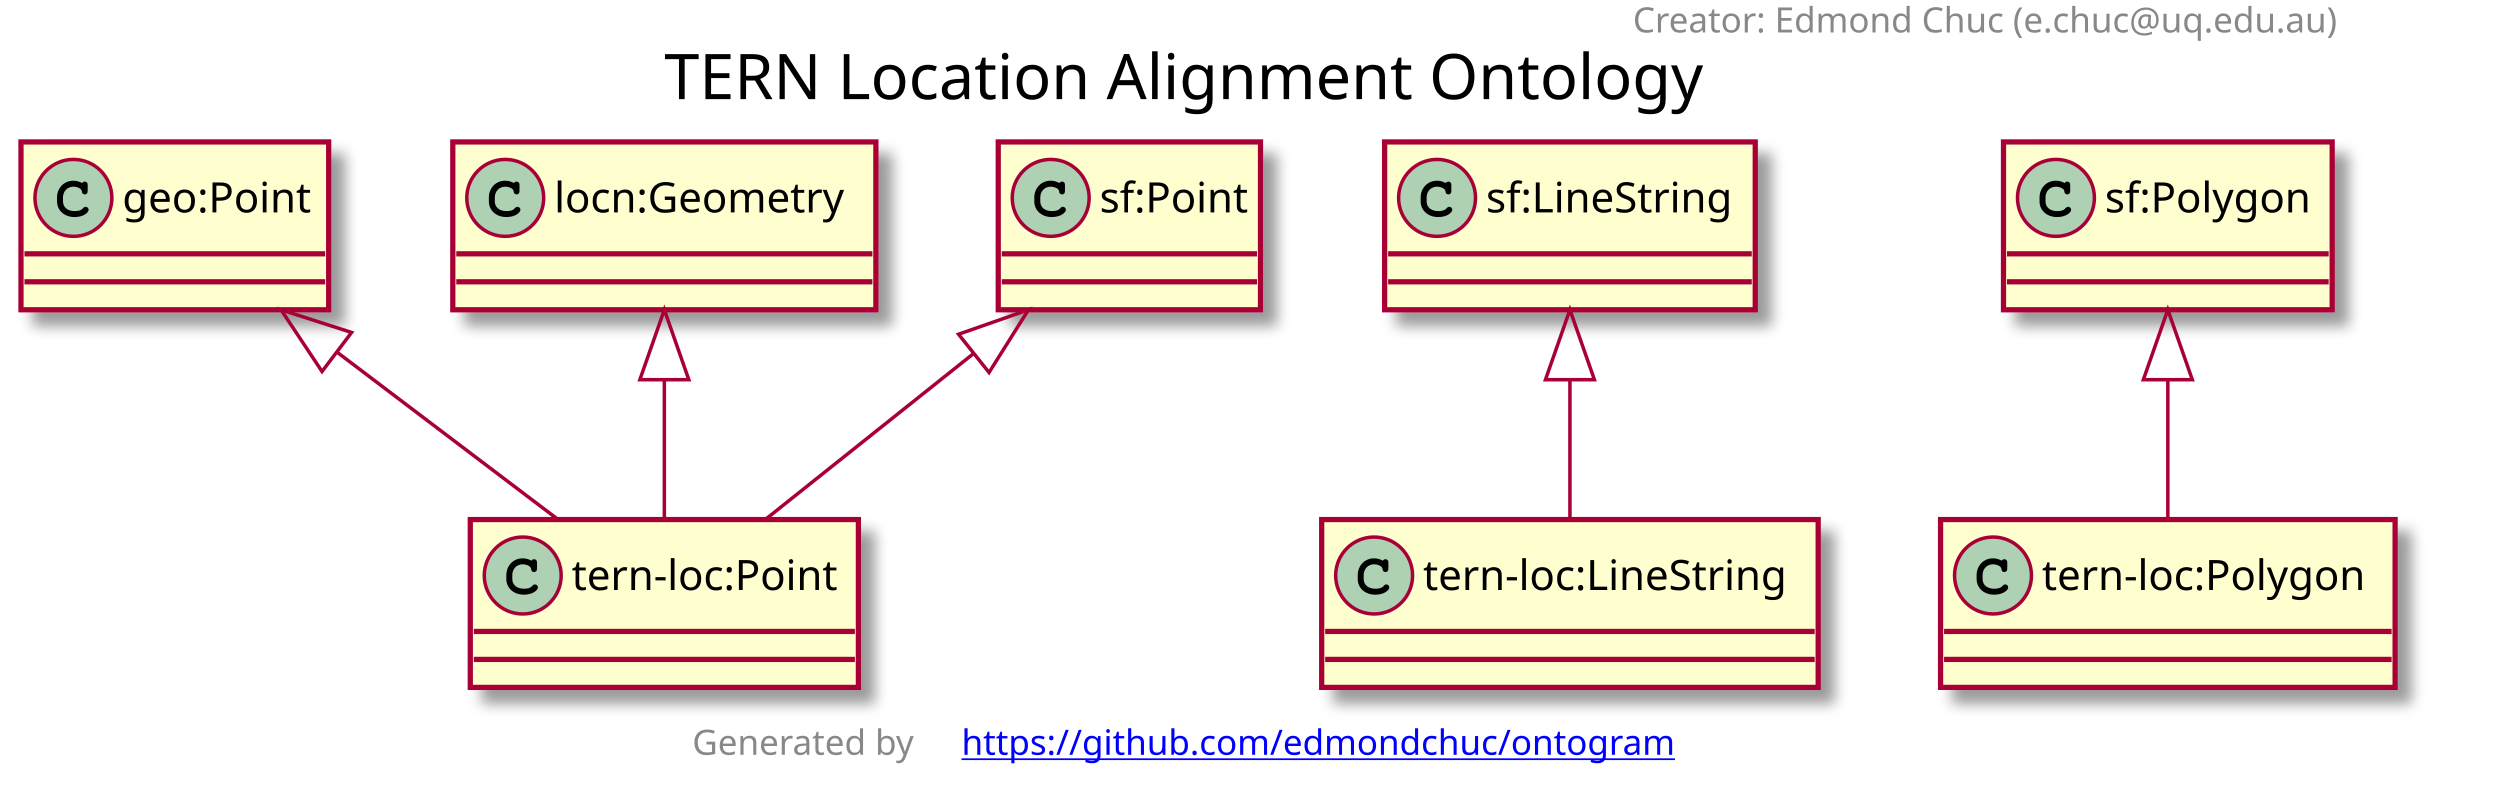
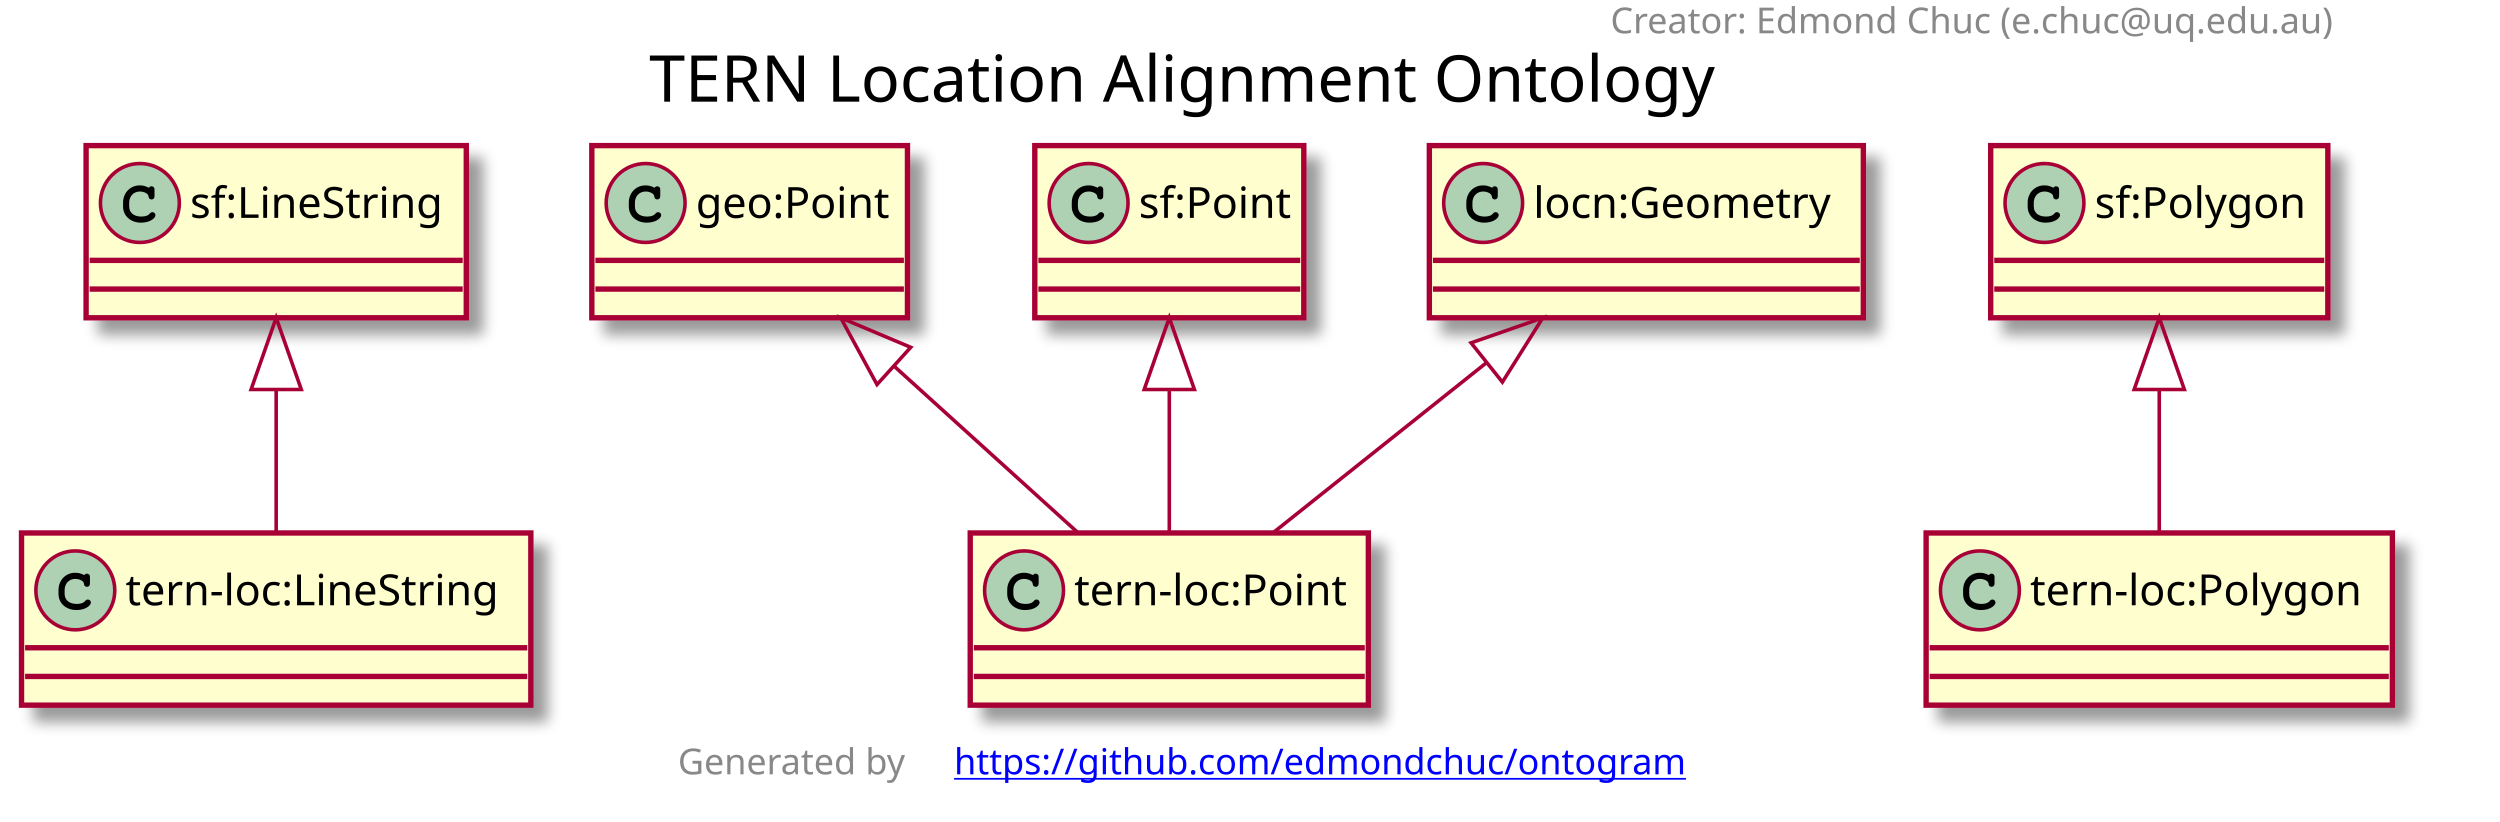
- <svg xmlns="http://www.w3.org/2000/svg" xmlns:xlink="http://www.w3.org/1999/xlink" contentScriptType="application/ecmascript" contentStyleType="text/css" height="229px" preserveAspectRatio="none" style="width:715px;height:229px;" version="1.1" viewBox="0 0 715 229" width="715px" zoomAndPan="magnify">
+ <svg xmlns="http://www.w3.org/2000/svg" xmlns:xlink="http://www.w3.org/1999/xlink" contentScriptType="application/ecmascript" contentStyleType="text/css" height="229px" preserveAspectRatio="none" style="width:697px;height:229px;" version="1.1" viewBox="0 0 697 229" width="697px" zoomAndPan="magnify">
  <defs>
-     <filter height="300%" id="fydtm4ucsc3uo" width="300%" x="-1" y="-1">
+     <filter height="300%" id="f4x6nhbin2gl8" width="300%" x="-1" y="-1">
      <feGaussianBlur result="blurOut" stdDeviation="2.0" />
      <feColorMatrix in="blurOut" result="blurOut2" type="matrix" values="0 0 0 0 0 0 0 0 0 0 0 0 0 0 0 0 0 0 .4 0" />
      <feOffset dx="4.0" dy="4.0" in="blurOut2" result="blurOut3" />
      <feBlend in="SourceGraphic" in2="blurOut3" mode="normal" />
    </filter>
  </defs>
  <g>
-     <text fill="#888888" font-family="sans-serif" font-size="10" lengthAdjust="spacingAndGlyphs" textLength="236" x="467" y="9.282">Creator: Edmond Chuc (e.chuc@uq.edu.au)</text>
-     <text fill="#000000" font-family="sans-serif" font-size="18" lengthAdjust="spacingAndGlyphs" textLength="323" x="190" y="28.349">TERN Location Alignment Ontology</text>
-     <rect fill="#FEFECE" filter="url(#fydtm4ucsc3uo)" height="48" id="geo:Point" style="stroke: #A80036; stroke-width: 1.5;" width="88" x="6" y="40.594" />
-     <ellipse cx="21" cy="56.594" fill="#ADD1B2" rx="11" ry="11" style="stroke: #A80036; stroke-width: 1.0;" />
-     <path d="M23.344,52.266 C22.406,51.828 21.812,51.688 20.938,51.688 C18.312,51.688 16.312,53.766 16.312,56.484 L16.312,57.609 C16.312,60.188 18.422,62.078 21.312,62.078 C22.531,62.078 23.688,61.781 24.438,61.234 C25.016,60.828 25.344,60.375 25.344,59.984 C25.344,59.531 24.953,59.141 24.484,59.141 C24.266,59.141 24.062,59.219 23.875,59.406 C23.422,59.891 23.422,59.891 23.234,59.984 C22.812,60.25 22.125,60.375 21.359,60.375 C19.312,60.375 18.016,59.281 18.016,57.578 L18.016,56.484 C18.016,54.703 19.266,53.391 21,53.391 C21.578,53.391 22.188,53.547 22.656,53.797 C23.141,54.078 23.312,54.297 23.406,54.703 C23.469,55.109 23.5,55.234 23.641,55.359 C23.781,55.5 24.016,55.609 24.234,55.609 C24.5,55.609 24.766,55.469 24.938,55.25 C25.047,55.094 25.078,54.906 25.078,54.484 L25.078,53.062 C25.078,52.625 25.062,52.5 24.969,52.344 C24.812,52.078 24.531,51.938 24.234,51.938 C23.938,51.938 23.734,52.031 23.516,52.344 L23.344,52.266 Z " />
-     <text fill="#000000" font-family="sans-serif" font-size="12" lengthAdjust="spacingAndGlyphs" textLength="56" x="35" y="60.748">geo:Point</text>
-     <line style="stroke: #A80036; stroke-width: 1.5;" x1="7" x2="93" y1="72.594" y2="72.594" />
-     <line style="stroke: #A80036; stroke-width: 1.5;" x1="7" x2="93" y1="80.594" y2="80.594" />
+     <text fill="#888888" font-family="sans-serif" font-size="10" lengthAdjust="spacingAndGlyphs" textLength="236" x="449" y="9.282">Creator: Edmond Chuc (e.chuc@uq.edu.au)</text>
+     <text fill="#000000" font-family="sans-serif" font-size="18" lengthAdjust="spacingAndGlyphs" textLength="323" x="181" y="28.349">TERN Location Alignment Ontology</text>
+     <rect fill="#FEFECE" filter="url(#f4x6nhbin2gl8)" height="48" id="sf:LineString" style="stroke: #A80036; stroke-width: 1.5;" width="106" x="24" y="40.594" />
+     <ellipse cx="39" cy="56.594" fill="#ADD1B2" rx="11" ry="11" style="stroke: #A80036; stroke-width: 1.0;" />
+     <path d="M41.344,52.266 C40.406,51.828 39.812,51.688 38.938,51.688 C36.312,51.688 34.312,53.766 34.312,56.484 L34.312,57.609 C34.312,60.188 36.422,62.078 39.312,62.078 C40.531,62.078 41.688,61.781 42.438,61.234 C43.016,60.828 43.344,60.375 43.344,59.984 C43.344,59.531 42.953,59.141 42.484,59.141 C42.266,59.141 42.062,59.219 41.875,59.406 C41.422,59.891 41.422,59.891 41.234,59.984 C40.812,60.25 40.125,60.375 39.359,60.375 C37.312,60.375 36.016,59.281 36.016,57.578 L36.016,56.484 C36.016,54.703 37.266,53.391 39,53.391 C39.578,53.391 40.188,53.547 40.656,53.797 C41.141,54.078 41.312,54.297 41.406,54.703 C41.469,55.109 41.5,55.234 41.641,55.359 C41.781,55.5 42.016,55.609 42.234,55.609 C42.5,55.609 42.766,55.469 42.938,55.25 C43.047,55.094 43.078,54.906 43.078,54.484 L43.078,53.062 C43.078,52.625 43.062,52.5 42.969,52.344 C42.812,52.078 42.531,51.938 42.234,51.938 C41.938,51.938 41.734,52.031 41.516,52.344 L41.344,52.266 Z " />
+     <text fill="#000000" font-family="sans-serif" font-size="12" lengthAdjust="spacingAndGlyphs" textLength="74" x="53" y="60.748">sf:LineString</text>
+     <line style="stroke: #A80036; stroke-width: 1.5;" x1="25" x2="129" y1="72.594" y2="72.594" />
+     <line style="stroke: #A80036; stroke-width: 1.5;" x1="25" x2="129" y1="80.594" y2="80.594" />
+     <a href="https://w3id.org/tern/ontologies/loc/LineString" target="_top" title="https://w3id.org/tern/ontologies/loc/LineString" xlink:actuate="onRequest" xlink:href="https://w3id.org/tern/ontologies/loc/LineString" xlink:show="new" xlink:title="https://w3id.org/tern/ontologies/loc/LineString" xlink:type="simple">
+       <rect fill="#FEFECE" filter="url(#f4x6nhbin2gl8)" height="48" id="tern-loc:LineString" style="stroke: #A80036; stroke-width: 1.5;" width="142" x="6" y="148.594" />
+       <ellipse cx="21" cy="164.594" fill="#ADD1B2" rx="11" ry="11" style="stroke: #A80036; stroke-width: 1.0;" />
+       <path d="M23.344,160.266 C22.406,159.828 21.812,159.688 20.938,159.688 C18.312,159.688 16.312,161.766 16.312,164.484 L16.312,165.609 C16.312,168.188 18.422,170.078 21.312,170.078 C22.531,170.078 23.688,169.781 24.438,169.234 C25.016,168.828 25.344,168.375 25.344,167.984 C25.344,167.531 24.953,167.141 24.484,167.141 C24.266,167.141 24.062,167.219 23.875,167.406 C23.422,167.891 23.422,167.891 23.234,167.984 C22.812,168.25 22.125,168.375 21.359,168.375 C19.312,168.375 18.016,167.281 18.016,165.578 L18.016,164.484 C18.016,162.703 19.266,161.391 21,161.391 C21.578,161.391 22.188,161.547 22.656,161.797 C23.141,162.078 23.312,162.297 23.406,162.703 C23.469,163.109 23.5,163.234 23.641,163.359 C23.781,163.5 24.016,163.609 24.234,163.609 C24.5,163.609 24.766,163.469 24.938,163.25 C25.047,163.094 25.078,162.906 25.078,162.484 L25.078,161.062 C25.078,160.625 25.062,160.5 24.969,160.344 C24.812,160.078 24.531,159.938 24.234,159.938 C23.938,159.938 23.734,160.031 23.516,160.344 L23.344,160.266 Z " />
+       <text fill="#000000" font-family="sans-serif" font-size="12" lengthAdjust="spacingAndGlyphs" textLength="110" x="35" y="168.748">tern-loc:LineString</text>
+       <line style="stroke: #A80036; stroke-width: 1.5;" x1="7" x2="147" y1="180.594" y2="180.594" />
+       <line style="stroke: #A80036; stroke-width: 1.5;" x1="7" x2="147" y1="188.594" y2="188.594" />
+     </a>
+     <rect fill="#FEFECE" filter="url(#f4x6nhbin2gl8)" height="48" id="geo:Point" style="stroke: #A80036; stroke-width: 1.5;" width="88" x="165" y="40.594" />
+     <ellipse cx="180" cy="56.594" fill="#ADD1B2" rx="11" ry="11" style="stroke: #A80036; stroke-width: 1.0;" />
+     <path d="M182.344,52.266 C181.406,51.828 180.812,51.688 179.938,51.688 C177.312,51.688 175.312,53.766 175.312,56.484 L175.312,57.609 C175.312,60.188 177.422,62.078 180.312,62.078 C181.531,62.078 182.688,61.781 183.438,61.234 C184.016,60.828 184.344,60.375 184.344,59.984 C184.344,59.531 183.953,59.141 183.484,59.141 C183.266,59.141 183.062,59.219 182.875,59.406 C182.422,59.891 182.422,59.891 182.234,59.984 C181.812,60.25 181.125,60.375 180.359,60.375 C178.312,60.375 177.016,59.281 177.016,57.578 L177.016,56.484 C177.016,54.703 178.266,53.391 180,53.391 C180.578,53.391 181.188,53.547 181.656,53.797 C182.141,54.078 182.312,54.297 182.406,54.703 C182.469,55.109 182.5,55.234 182.641,55.359 C182.781,55.5 183.016,55.609 183.234,55.609 C183.5,55.609 183.766,55.469 183.938,55.25 C184.047,55.094 184.078,54.906 184.078,54.484 L184.078,53.062 C184.078,52.625 184.062,52.5 183.969,52.344 C183.812,52.078 183.531,51.938 183.234,51.938 C182.938,51.938 182.734,52.031 182.516,52.344 L182.344,52.266 Z " />
+     <text fill="#000000" font-family="sans-serif" font-size="12" lengthAdjust="spacingAndGlyphs" textLength="56" x="194" y="60.748">geo:Point</text>
+     <line style="stroke: #A80036; stroke-width: 1.5;" x1="166" x2="252" y1="72.594" y2="72.594" />
+     <line style="stroke: #A80036; stroke-width: 1.5;" x1="166" x2="252" y1="80.594" y2="80.594" />
    <a href="https://w3id.org/tern/ontologies/loc/Point" target="_top" title="https://w3id.org/tern/ontologies/loc/Point" xlink:actuate="onRequest" xlink:href="https://w3id.org/tern/ontologies/loc/Point" xlink:show="new" xlink:title="https://w3id.org/tern/ontologies/loc/Point" xlink:type="simple">
-       <rect fill="#FEFECE" filter="url(#fydtm4ucsc3uo)" height="48" id="tern-loc:Point" style="stroke: #A80036; stroke-width: 1.5;" width="111" x="134.5" y="148.594" />
-       <ellipse cx="149.5" cy="164.594" fill="#ADD1B2" rx="11" ry="11" style="stroke: #A80036; stroke-width: 1.0;" />
-       <path d="M151.844,160.266 C150.906,159.828 150.312,159.688 149.438,159.688 C146.812,159.688 144.812,161.766 144.812,164.484 L144.812,165.609 C144.812,168.188 146.922,170.078 149.812,170.078 C151.031,170.078 152.188,169.781 152.938,169.234 C153.516,168.828 153.844,168.375 153.844,167.984 C153.844,167.531 153.453,167.141 152.984,167.141 C152.766,167.141 152.562,167.219 152.375,167.406 C151.922,167.891 151.922,167.891 151.734,167.984 C151.312,168.25 150.625,168.375 149.859,168.375 C147.812,168.375 146.516,167.281 146.516,165.578 L146.516,164.484 C146.516,162.703 147.766,161.391 149.5,161.391 C150.078,161.391 150.688,161.547 151.156,161.797 C151.641,162.078 151.812,162.297 151.906,162.703 C151.969,163.109 152,163.234 152.141,163.359 C152.281,163.5 152.516,163.609 152.734,163.609 C153,163.609 153.266,163.469 153.438,163.25 C153.547,163.094 153.578,162.906 153.578,162.484 L153.578,161.062 C153.578,160.625 153.562,160.5 153.469,160.344 C153.312,160.078 153.031,159.938 152.734,159.938 C152.438,159.938 152.234,160.031 152.016,160.344 L151.844,160.266 Z " />
-       <text fill="#000000" font-family="sans-serif" font-size="12" lengthAdjust="spacingAndGlyphs" textLength="79" x="163.5" y="168.748">tern-loc:Point</text>
-       <line style="stroke: #A80036; stroke-width: 1.5;" x1="135.5" x2="244.5" y1="180.594" y2="180.594" />
-       <line style="stroke: #A80036; stroke-width: 1.5;" x1="135.5" x2="244.5" y1="188.594" y2="188.594" />
+       <rect fill="#FEFECE" filter="url(#f4x6nhbin2gl8)" height="48" id="tern-loc:Point" style="stroke: #A80036; stroke-width: 1.5;" width="111" x="270.5" y="148.594" />
+       <ellipse cx="285.5" cy="164.594" fill="#ADD1B2" rx="11" ry="11" style="stroke: #A80036; stroke-width: 1.0;" />
+       <path d="M287.844,160.266 C286.906,159.828 286.312,159.688 285.438,159.688 C282.812,159.688 280.812,161.766 280.812,164.484 L280.812,165.609 C280.812,168.188 282.922,170.078 285.812,170.078 C287.031,170.078 288.188,169.781 288.938,169.234 C289.516,168.828 289.844,168.375 289.844,167.984 C289.844,167.531 289.453,167.141 288.984,167.141 C288.766,167.141 288.562,167.219 288.375,167.406 C287.922,167.891 287.922,167.891 287.734,167.984 C287.312,168.25 286.625,168.375 285.859,168.375 C283.812,168.375 282.516,167.281 282.516,165.578 L282.516,164.484 C282.516,162.703 283.766,161.391 285.5,161.391 C286.078,161.391 286.688,161.547 287.156,161.797 C287.641,162.078 287.812,162.297 287.906,162.703 C287.969,163.109 288,163.234 288.141,163.359 C288.281,163.5 288.516,163.609 288.734,163.609 C289,163.609 289.266,163.469 289.438,163.25 C289.547,163.094 289.578,162.906 289.578,162.484 L289.578,161.062 C289.578,160.625 289.562,160.5 289.469,160.344 C289.312,160.078 289.031,159.938 288.734,159.938 C288.438,159.938 288.234,160.031 288.016,160.344 L287.844,160.266 Z " />
+       <text fill="#000000" font-family="sans-serif" font-size="12" lengthAdjust="spacingAndGlyphs" textLength="79" x="299.5" y="168.748">tern-loc:Point</text>
+       <line style="stroke: #A80036; stroke-width: 1.5;" x1="271.5" x2="380.5" y1="180.594" y2="180.594" />
+       <line style="stroke: #A80036; stroke-width: 1.5;" x1="271.5" x2="380.5" y1="188.594" y2="188.594" />
    </a>
-     <rect fill="#FEFECE" filter="url(#fydtm4ucsc3uo)" height="48" id="locn:Geometry" style="stroke: #A80036; stroke-width: 1.5;" width="121" x="129.5" y="40.594" />
-     <ellipse cx="144.5" cy="56.594" fill="#ADD1B2" rx="11" ry="11" style="stroke: #A80036; stroke-width: 1.0;" />
-     <path d="M146.844,52.266 C145.906,51.828 145.312,51.688 144.438,51.688 C141.812,51.688 139.812,53.766 139.812,56.484 L139.812,57.609 C139.812,60.188 141.922,62.078 144.812,62.078 C146.031,62.078 147.188,61.781 147.938,61.234 C148.516,60.828 148.844,60.375 148.844,59.984 C148.844,59.531 148.453,59.141 147.984,59.141 C147.766,59.141 147.562,59.219 147.375,59.406 C146.922,59.891 146.922,59.891 146.734,59.984 C146.312,60.25 145.625,60.375 144.859,60.375 C142.812,60.375 141.516,59.281 141.516,57.578 L141.516,56.484 C141.516,54.703 142.766,53.391 144.5,53.391 C145.078,53.391 145.688,53.547 146.156,53.797 C146.641,54.078 146.812,54.297 146.906,54.703 C146.969,55.109 147,55.234 147.141,55.359 C147.281,55.5 147.516,55.609 147.734,55.609 C148,55.609 148.266,55.469 148.438,55.25 C148.547,55.094 148.578,54.906 148.578,54.484 L148.578,53.062 C148.578,52.625 148.562,52.5 148.469,52.344 C148.312,52.078 148.031,51.938 147.734,51.938 C147.438,51.938 147.234,52.031 147.016,52.344 L146.844,52.266 Z " />
-     <text fill="#000000" font-family="sans-serif" font-size="12" lengthAdjust="spacingAndGlyphs" textLength="89" x="158.5" y="60.748">locn:Geometry</text>
-     <line style="stroke: #A80036; stroke-width: 1.5;" x1="130.5" x2="249.5" y1="72.594" y2="72.594" />
-     <line style="stroke: #A80036; stroke-width: 1.5;" x1="130.5" x2="249.5" y1="80.594" y2="80.594" />
-     <rect fill="#FEFECE" filter="url(#fydtm4ucsc3uo)" height="48" id="sf:Point" style="stroke: #A80036; stroke-width: 1.5;" width="75" x="285.5" y="40.594" />
-     <ellipse cx="300.5" cy="56.594" fill="#ADD1B2" rx="11" ry="11" style="stroke: #A80036; stroke-width: 1.0;" />
-     <path d="M302.844,52.266 C301.906,51.828 301.312,51.688 300.438,51.688 C297.812,51.688 295.812,53.766 295.812,56.484 L295.812,57.609 C295.812,60.188 297.922,62.078 300.812,62.078 C302.031,62.078 303.188,61.781 303.938,61.234 C304.516,60.828 304.844,60.375 304.844,59.984 C304.844,59.531 304.453,59.141 303.984,59.141 C303.766,59.141 303.562,59.219 303.375,59.406 C302.922,59.891 302.922,59.891 302.734,59.984 C302.312,60.25 301.625,60.375 300.859,60.375 C298.812,60.375 297.516,59.281 297.516,57.578 L297.516,56.484 C297.516,54.703 298.766,53.391 300.5,53.391 C301.078,53.391 301.688,53.547 302.156,53.797 C302.641,54.078 302.812,54.297 302.906,54.703 C302.969,55.109 303,55.234 303.141,55.359 C303.281,55.5 303.516,55.609 303.734,55.609 C304,55.609 304.266,55.469 304.438,55.25 C304.547,55.094 304.578,54.906 304.578,54.484 L304.578,53.062 C304.578,52.625 304.562,52.5 304.469,52.344 C304.312,52.078 304.031,51.938 303.734,51.938 C303.438,51.938 303.234,52.031 303.016,52.344 L302.844,52.266 Z " />
-     <text fill="#000000" font-family="sans-serif" font-size="12" lengthAdjust="spacingAndGlyphs" textLength="43" x="314.5" y="60.748">sf:Point</text>
-     <line style="stroke: #A80036; stroke-width: 1.5;" x1="286.5" x2="359.5" y1="72.594" y2="72.594" />
-     <line style="stroke: #A80036; stroke-width: 1.5;" x1="286.5" x2="359.5" y1="80.594" y2="80.594" />
-     <rect fill="#FEFECE" filter="url(#fydtm4ucsc3uo)" height="48" id="sf:LineString" style="stroke: #A80036; stroke-width: 1.5;" width="106" x="396" y="40.594" />
-     <ellipse cx="411" cy="56.594" fill="#ADD1B2" rx="11" ry="11" style="stroke: #A80036; stroke-width: 1.0;" />
-     <path d="M413.344,52.266 C412.406,51.828 411.812,51.688 410.938,51.688 C408.312,51.688 406.312,53.766 406.312,56.484 L406.312,57.609 C406.312,60.188 408.422,62.078 411.312,62.078 C412.531,62.078 413.688,61.781 414.438,61.234 C415.016,60.828 415.344,60.375 415.344,59.984 C415.344,59.531 414.953,59.141 414.484,59.141 C414.266,59.141 414.062,59.219 413.875,59.406 C413.422,59.891 413.422,59.891 413.234,59.984 C412.812,60.25 412.125,60.375 411.359,60.375 C409.312,60.375 408.016,59.281 408.016,57.578 L408.016,56.484 C408.016,54.703 409.266,53.391 411,53.391 C411.578,53.391 412.188,53.547 412.656,53.797 C413.141,54.078 413.312,54.297 413.406,54.703 C413.469,55.109 413.5,55.234 413.641,55.359 C413.781,55.5 414.016,55.609 414.234,55.609 C414.5,55.609 414.766,55.469 414.938,55.25 C415.047,55.094 415.078,54.906 415.078,54.484 L415.078,53.062 C415.078,52.625 415.062,52.5 414.969,52.344 C414.812,52.078 414.531,51.938 414.234,51.938 C413.938,51.938 413.734,52.031 413.516,52.344 L413.344,52.266 Z " />
-     <text fill="#000000" font-family="sans-serif" font-size="12" lengthAdjust="spacingAndGlyphs" textLength="74" x="425" y="60.748">sf:LineString</text>
-     <line style="stroke: #A80036; stroke-width: 1.5;" x1="397" x2="501" y1="72.594" y2="72.594" />
-     <line style="stroke: #A80036; stroke-width: 1.5;" x1="397" x2="501" y1="80.594" y2="80.594" />
-     <a href="https://w3id.org/tern/ontologies/loc/LineString" target="_top" title="https://w3id.org/tern/ontologies/loc/LineString" xlink:actuate="onRequest" xlink:href="https://w3id.org/tern/ontologies/loc/LineString" xlink:show="new" xlink:title="https://w3id.org/tern/ontologies/loc/LineString" xlink:type="simple">
-       <rect fill="#FEFECE" filter="url(#fydtm4ucsc3uo)" height="48" id="tern-loc:LineString" style="stroke: #A80036; stroke-width: 1.5;" width="142" x="378" y="148.594" />
-       <ellipse cx="393" cy="164.594" fill="#ADD1B2" rx="11" ry="11" style="stroke: #A80036; stroke-width: 1.0;" />
-       <path d="M395.344,160.266 C394.406,159.828 393.812,159.688 392.938,159.688 C390.312,159.688 388.312,161.766 388.312,164.484 L388.312,165.609 C388.312,168.188 390.422,170.078 393.312,170.078 C394.531,170.078 395.688,169.781 396.438,169.234 C397.016,168.828 397.344,168.375 397.344,167.984 C397.344,167.531 396.953,167.141 396.484,167.141 C396.266,167.141 396.062,167.219 395.875,167.406 C395.422,167.891 395.422,167.891 395.234,167.984 C394.812,168.25 394.125,168.375 393.359,168.375 C391.312,168.375 390.016,167.281 390.016,165.578 L390.016,164.484 C390.016,162.703 391.266,161.391 393,161.391 C393.578,161.391 394.188,161.547 394.656,161.797 C395.141,162.078 395.312,162.297 395.406,162.703 C395.469,163.109 395.5,163.234 395.641,163.359 C395.781,163.5 396.016,163.609 396.234,163.609 C396.5,163.609 396.766,163.469 396.938,163.25 C397.047,163.094 397.078,162.906 397.078,162.484 L397.078,161.062 C397.078,160.625 397.062,160.5 396.969,160.344 C396.812,160.078 396.531,159.938 396.234,159.938 C395.938,159.938 395.734,160.031 395.516,160.344 L395.344,160.266 Z " />
-       <text fill="#000000" font-family="sans-serif" font-size="12" lengthAdjust="spacingAndGlyphs" textLength="110" x="407" y="168.748">tern-loc:LineString</text>
-       <line style="stroke: #A80036; stroke-width: 1.5;" x1="379" x2="519" y1="180.594" y2="180.594" />
-       <line style="stroke: #A80036; stroke-width: 1.5;" x1="379" x2="519" y1="188.594" y2="188.594" />
+     <rect fill="#FEFECE" filter="url(#f4x6nhbin2gl8)" height="48" id="sf:Point" style="stroke: #A80036; stroke-width: 1.5;" width="75" x="288.5" y="40.594" />
+     <ellipse cx="303.5" cy="56.594" fill="#ADD1B2" rx="11" ry="11" style="stroke: #A80036; stroke-width: 1.0;" />
+     <path d="M305.844,52.266 C304.906,51.828 304.312,51.688 303.438,51.688 C300.812,51.688 298.812,53.766 298.812,56.484 L298.812,57.609 C298.812,60.188 300.922,62.078 303.812,62.078 C305.031,62.078 306.188,61.781 306.938,61.234 C307.516,60.828 307.844,60.375 307.844,59.984 C307.844,59.531 307.453,59.141 306.984,59.141 C306.766,59.141 306.562,59.219 306.375,59.406 C305.922,59.891 305.922,59.891 305.734,59.984 C305.312,60.25 304.625,60.375 303.859,60.375 C301.812,60.375 300.516,59.281 300.516,57.578 L300.516,56.484 C300.516,54.703 301.766,53.391 303.5,53.391 C304.078,53.391 304.688,53.547 305.156,53.797 C305.641,54.078 305.812,54.297 305.906,54.703 C305.969,55.109 306,55.234 306.141,55.359 C306.281,55.5 306.516,55.609 306.734,55.609 C307,55.609 307.266,55.469 307.438,55.25 C307.547,55.094 307.578,54.906 307.578,54.484 L307.578,53.062 C307.578,52.625 307.562,52.5 307.469,52.344 C307.312,52.078 307.031,51.938 306.734,51.938 C306.438,51.938 306.234,52.031 306.016,52.344 L305.844,52.266 Z " />
+     <text fill="#000000" font-family="sans-serif" font-size="12" lengthAdjust="spacingAndGlyphs" textLength="43" x="317.5" y="60.748">sf:Point</text>
+     <line style="stroke: #A80036; stroke-width: 1.5;" x1="289.5" x2="362.5" y1="72.594" y2="72.594" />
+     <line style="stroke: #A80036; stroke-width: 1.5;" x1="289.5" x2="362.5" y1="80.594" y2="80.594" />
+     <rect fill="#FEFECE" filter="url(#f4x6nhbin2gl8)" height="48" id="locn:Geometry" style="stroke: #A80036; stroke-width: 1.5;" width="121" x="398.5" y="40.594" />
+     <ellipse cx="413.5" cy="56.594" fill="#ADD1B2" rx="11" ry="11" style="stroke: #A80036; stroke-width: 1.0;" />
+     <path d="M415.844,52.266 C414.906,51.828 414.312,51.688 413.438,51.688 C410.812,51.688 408.812,53.766 408.812,56.484 L408.812,57.609 C408.812,60.188 410.922,62.078 413.812,62.078 C415.031,62.078 416.188,61.781 416.938,61.234 C417.516,60.828 417.844,60.375 417.844,59.984 C417.844,59.531 417.453,59.141 416.984,59.141 C416.766,59.141 416.562,59.219 416.375,59.406 C415.922,59.891 415.922,59.891 415.734,59.984 C415.312,60.25 414.625,60.375 413.859,60.375 C411.812,60.375 410.516,59.281 410.516,57.578 L410.516,56.484 C410.516,54.703 411.766,53.391 413.5,53.391 C414.078,53.391 414.688,53.547 415.156,53.797 C415.641,54.078 415.812,54.297 415.906,54.703 C415.969,55.109 416,55.234 416.141,55.359 C416.281,55.5 416.516,55.609 416.734,55.609 C417,55.609 417.266,55.469 417.438,55.25 C417.547,55.094 417.578,54.906 417.578,54.484 L417.578,53.062 C417.578,52.625 417.562,52.5 417.469,52.344 C417.312,52.078 417.031,51.938 416.734,51.938 C416.438,51.938 416.234,52.031 416.016,52.344 L415.844,52.266 Z " />
+     <text fill="#000000" font-family="sans-serif" font-size="12" lengthAdjust="spacingAndGlyphs" textLength="89" x="427.5" y="60.748">locn:Geometry</text>
+     <line style="stroke: #A80036; stroke-width: 1.5;" x1="399.5" x2="518.5" y1="72.594" y2="72.594" />
+     <line style="stroke: #A80036; stroke-width: 1.5;" x1="399.5" x2="518.5" y1="80.594" y2="80.594" />
+     <rect fill="#FEFECE" filter="url(#f4x6nhbin2gl8)" height="48" id="sf:Polygon" style="stroke: #A80036; stroke-width: 1.5;" width="94" x="555" y="40.594" />
+     <ellipse cx="570" cy="56.594" fill="#ADD1B2" rx="11" ry="11" style="stroke: #A80036; stroke-width: 1.0;" />
+     <path d="M572.344,52.266 C571.406,51.828 570.812,51.688 569.938,51.688 C567.312,51.688 565.312,53.766 565.312,56.484 L565.312,57.609 C565.312,60.188 567.422,62.078 570.312,62.078 C571.531,62.078 572.688,61.781 573.438,61.234 C574.016,60.828 574.344,60.375 574.344,59.984 C574.344,59.531 573.953,59.141 573.484,59.141 C573.266,59.141 573.062,59.219 572.875,59.406 C572.422,59.891 572.422,59.891 572.234,59.984 C571.812,60.25 571.125,60.375 570.359,60.375 C568.312,60.375 567.016,59.281 567.016,57.578 L567.016,56.484 C567.016,54.703 568.266,53.391 570,53.391 C570.578,53.391 571.188,53.547 571.656,53.797 C572.141,54.078 572.312,54.297 572.406,54.703 C572.469,55.109 572.5,55.234 572.641,55.359 C572.781,55.5 573.016,55.609 573.234,55.609 C573.5,55.609 573.766,55.469 573.938,55.25 C574.047,55.094 574.078,54.906 574.078,54.484 L574.078,53.062 C574.078,52.625 574.062,52.5 573.969,52.344 C573.812,52.078 573.531,51.938 573.234,51.938 C572.938,51.938 572.734,52.031 572.516,52.344 L572.344,52.266 Z " />
+     <text fill="#000000" font-family="sans-serif" font-size="12" lengthAdjust="spacingAndGlyphs" textLength="62" x="584" y="60.748">sf:Polygon</text>
+     <line style="stroke: #A80036; stroke-width: 1.5;" x1="556" x2="648" y1="72.594" y2="72.594" />
+     <line style="stroke: #A80036; stroke-width: 1.5;" x1="556" x2="648" y1="80.594" y2="80.594" />
+     <a href="https://w3id.org/tern/ontologies/loc/Polygon" target="_top" title="https://w3id.org/tern/ontologies/loc/Polygon" xlink:actuate="onRequest" xlink:href="https://w3id.org/tern/ontologies/loc/Polygon" xlink:show="new" xlink:title="https://w3id.org/tern/ontologies/loc/Polygon" xlink:type="simple">
+       <rect fill="#FEFECE" filter="url(#f4x6nhbin2gl8)" height="48" id="tern-loc:Polygon" style="stroke: #A80036; stroke-width: 1.5;" width="130" x="537" y="148.594" />
+       <ellipse cx="552" cy="164.594" fill="#ADD1B2" rx="11" ry="11" style="stroke: #A80036; stroke-width: 1.0;" />
+       <path d="M554.344,160.266 C553.406,159.828 552.812,159.688 551.938,159.688 C549.312,159.688 547.312,161.766 547.312,164.484 L547.312,165.609 C547.312,168.188 549.422,170.078 552.312,170.078 C553.531,170.078 554.688,169.781 555.438,169.234 C556.016,168.828 556.344,168.375 556.344,167.984 C556.344,167.531 555.953,167.141 555.484,167.141 C555.266,167.141 555.062,167.219 554.875,167.406 C554.422,167.891 554.422,167.891 554.234,167.984 C553.812,168.25 553.125,168.375 552.359,168.375 C550.312,168.375 549.016,167.281 549.016,165.578 L549.016,164.484 C549.016,162.703 550.266,161.391 552,161.391 C552.578,161.391 553.188,161.547 553.656,161.797 C554.141,162.078 554.312,162.297 554.406,162.703 C554.469,163.109 554.5,163.234 554.641,163.359 C554.781,163.5 555.016,163.609 555.234,163.609 C555.5,163.609 555.766,163.469 555.938,163.25 C556.047,163.094 556.078,162.906 556.078,162.484 L556.078,161.062 C556.078,160.625 556.062,160.5 555.969,160.344 C555.812,160.078 555.531,159.938 555.234,159.938 C554.938,159.938 554.734,160.031 554.516,160.344 L554.344,160.266 Z " />
+       <text fill="#000000" font-family="sans-serif" font-size="12" lengthAdjust="spacingAndGlyphs" textLength="98" x="566" y="168.748">tern-loc:Polygon</text>
+       <line style="stroke: #A80036; stroke-width: 1.5;" x1="538" x2="666" y1="180.594" y2="180.594" />
+       <line style="stroke: #A80036; stroke-width: 1.5;" x1="538" x2="666" y1="188.594" y2="188.594" />
    </a>
-     <rect fill="#FEFECE" filter="url(#fydtm4ucsc3uo)" height="48" id="sf:Polygon" style="stroke: #A80036; stroke-width: 1.5;" width="94" x="573" y="40.594" />
-     <ellipse cx="588" cy="56.594" fill="#ADD1B2" rx="11" ry="11" style="stroke: #A80036; stroke-width: 1.0;" />
-     <path d="M590.344,52.266 C589.406,51.828 588.812,51.688 587.938,51.688 C585.312,51.688 583.312,53.766 583.312,56.484 L583.312,57.609 C583.312,60.188 585.422,62.078 588.312,62.078 C589.531,62.078 590.688,61.781 591.438,61.234 C592.016,60.828 592.344,60.375 592.344,59.984 C592.344,59.531 591.953,59.141 591.484,59.141 C591.266,59.141 591.062,59.219 590.875,59.406 C590.422,59.891 590.422,59.891 590.234,59.984 C589.812,60.25 589.125,60.375 588.359,60.375 C586.312,60.375 585.016,59.281 585.016,57.578 L585.016,56.484 C585.016,54.703 586.266,53.391 588,53.391 C588.578,53.391 589.188,53.547 589.656,53.797 C590.141,54.078 590.312,54.297 590.406,54.703 C590.469,55.109 590.5,55.234 590.641,55.359 C590.781,55.5 591.016,55.609 591.234,55.609 C591.5,55.609 591.766,55.469 591.938,55.25 C592.047,55.094 592.078,54.906 592.078,54.484 L592.078,53.062 C592.078,52.625 592.062,52.5 591.969,52.344 C591.812,52.078 591.531,51.938 591.234,51.938 C590.938,51.938 590.734,52.031 590.516,52.344 L590.344,52.266 Z " />
-     <text fill="#000000" font-family="sans-serif" font-size="12" lengthAdjust="spacingAndGlyphs" textLength="62" x="602" y="60.748">sf:Polygon</text>
-     <line style="stroke: #A80036; stroke-width: 1.5;" x1="574" x2="666" y1="72.594" y2="72.594" />
-     <line style="stroke: #A80036; stroke-width: 1.5;" x1="574" x2="666" y1="80.594" y2="80.594" />
-     <a href="https://w3id.org/tern/ontologies/loc/Polygon" target="_top" title="https://w3id.org/tern/ontologies/loc/Polygon" xlink:actuate="onRequest" xlink:href="https://w3id.org/tern/ontologies/loc/Polygon" xlink:show="new" xlink:title="https://w3id.org/tern/ontologies/loc/Polygon" xlink:type="simple">
-       <rect fill="#FEFECE" filter="url(#fydtm4ucsc3uo)" height="48" id="tern-loc:Polygon" style="stroke: #A80036; stroke-width: 1.5;" width="130" x="555" y="148.594" />
-       <ellipse cx="570" cy="164.594" fill="#ADD1B2" rx="11" ry="11" style="stroke: #A80036; stroke-width: 1.0;" />
-       <path d="M572.344,160.266 C571.406,159.828 570.812,159.688 569.938,159.688 C567.312,159.688 565.312,161.766 565.312,164.484 L565.312,165.609 C565.312,168.188 567.422,170.078 570.312,170.078 C571.531,170.078 572.688,169.781 573.438,169.234 C574.016,168.828 574.344,168.375 574.344,167.984 C574.344,167.531 573.953,167.141 573.484,167.141 C573.266,167.141 573.062,167.219 572.875,167.406 C572.422,167.891 572.422,167.891 572.234,167.984 C571.812,168.25 571.125,168.375 570.359,168.375 C568.312,168.375 567.016,167.281 567.016,165.578 L567.016,164.484 C567.016,162.703 568.266,161.391 570,161.391 C570.578,161.391 571.188,161.547 571.656,161.797 C572.141,162.078 572.312,162.297 572.406,162.703 C572.469,163.109 572.5,163.234 572.641,163.359 C572.781,163.5 573.016,163.609 573.234,163.609 C573.5,163.609 573.766,163.469 573.938,163.25 C574.047,163.094 574.078,162.906 574.078,162.484 L574.078,161.062 C574.078,160.625 574.062,160.5 573.969,160.344 C573.812,160.078 573.531,159.938 573.234,159.938 C572.938,159.938 572.734,160.031 572.516,160.344 L572.344,160.266 Z " />
-       <text fill="#000000" font-family="sans-serif" font-size="12" lengthAdjust="spacingAndGlyphs" textLength="98" x="584" y="168.748">tern-loc:Polygon</text>
-       <line style="stroke: #A80036; stroke-width: 1.5;" x1="556" x2="684" y1="180.594" y2="180.594" />
-       <line style="stroke: #A80036; stroke-width: 1.5;" x1="556" x2="684" y1="188.594" y2="188.594" />
-     </a>
-     <path d="M96.449,100.762 C117.081,116.384 140.804,134.345 159.198,148.272 " fill="none" id="geo:Point&lt;-tern-loc:Point" style="stroke: #A80036; stroke-width: 1.0;" />
-     <polygon fill="none" points="92.098,106.248,80.378,88.594,100.549,95.086,92.098,106.248" style="stroke: #A80036; stroke-width: 1.0;" />
-     <path d="M190,108.617 C190,122.173 190,136.632 190,148.272 " fill="none" id="locn:Geometry&lt;-tern-loc:Point" style="stroke: #A80036; stroke-width: 1.0;" />
-     <polygon fill="none" points="183,108.594,190,88.594,197,108.594,183,108.594" style="stroke: #A80036; stroke-width: 1.0;" />
-     <path d="M278.288,101.229 C258.825,116.741 236.562,134.484 219.262,148.272 " fill="none" id="sf:Point&lt;-tern-loc:Point" style="stroke: #A80036; stroke-width: 1.0;" />
-     <polygon fill="none" points="274.138,95.586,294.141,88.594,282.863,106.534,274.138,95.586" style="stroke: #A80036; stroke-width: 1.0;" />
-     <path d="M449,108.617 C449,122.173 449,136.632 449,148.272 " fill="none" id="sf:LineString&lt;-tern-loc:LineString" style="stroke: #A80036; stroke-width: 1.0;" />
-     <polygon fill="none" points="442,108.594,449,88.594,456,108.594,442,108.594" style="stroke: #A80036; stroke-width: 1.0;" />
-     <path d="M620,108.617 C620,122.173 620,136.632 620,148.272 " fill="none" id="sf:Polygon&lt;-tern-loc:Polygon" style="stroke: #A80036; stroke-width: 1.0;" />
-     <polygon fill="none" points="613,108.594,620,88.594,627,108.594,613,108.594" style="stroke: #A80036; stroke-width: 1.0;" />
-     <text fill="#888888" font-family="sans-serif" font-size="10" lengthAdjust="spacingAndGlyphs" textLength="74" x="198" y="215.876">Generated by</text>
+     <path d="M77,108.617 C77,122.173 77,136.632 77,148.272 " fill="none" id="sf:LineString&lt;-tern-loc:LineString" style="stroke: #A80036; stroke-width: 1.0;" />
+     <polygon fill="none" points="70,108.594,77,88.594,84,108.594,70,108.594" style="stroke: #A80036; stroke-width: 1.0;" />
+     <path d="M249.369,102.167 C266.24,117.453 285.345,134.761 300.258,148.272 " fill="none" id="geo:Point&lt;-tern-loc:Point" style="stroke: #A80036; stroke-width: 1.0;" />
+     <polygon fill="none" points="244.509,107.21,234.387,88.594,253.909,96.835,244.509,107.21" style="stroke: #A80036; stroke-width: 1.0;" />
+     <path d="M326,108.617 C326,122.173 326,136.632 326,148.272 " fill="none" id="sf:Point&lt;-tern-loc:Point" style="stroke: #A80036; stroke-width: 1.0;" />
+     <polygon fill="none" points="319,108.594,326,88.594,333,108.594,319,108.594" style="stroke: #A80036; stroke-width: 1.0;" />
+     <path d="M414.288,101.229 C394.825,116.741 372.562,134.484 355.262,148.272 " fill="none" id="locn:Geometry&lt;-tern-loc:Point" style="stroke: #A80036; stroke-width: 1.0;" />
+     <polygon fill="none" points="410.138,95.586,430.141,88.594,418.863,106.534,410.138,95.586" style="stroke: #A80036; stroke-width: 1.0;" />
+     <path d="M602,108.617 C602,122.173 602,136.632 602,148.272 " fill="none" id="sf:Polygon&lt;-tern-loc:Polygon" style="stroke: #A80036; stroke-width: 1.0;" />
+     <polygon fill="none" points="595,108.594,602,88.594,609,108.594,595,108.594" style="stroke: #A80036; stroke-width: 1.0;" />
+     <text fill="#888888" font-family="sans-serif" font-size="10" lengthAdjust="spacingAndGlyphs" textLength="74" x="189" y="215.876">Generated by</text>
    <a href="https://github.com/edmondchuc/ontogram" target="_top" title="https://github.com/edmondchuc/ontogram" xlink:actuate="onRequest" xlink:href="https://github.com/edmondchuc/ontogram" xlink:show="new" xlink:title="https://github.com/edmondchuc/ontogram" xlink:type="simple">
-       <text fill="#0000FF" font-family="sans-serif" font-size="10" lengthAdjust="spacingAndGlyphs" text-decoration="underline" textLength="230" x="275" y="215.876">https://github.com/edmondchuc/ontogram</text>
+       <text fill="#0000FF" font-family="sans-serif" font-size="10" lengthAdjust="spacingAndGlyphs" text-decoration="underline" textLength="230" x="266" y="215.876">https://github.com/edmondchuc/ontogram</text>
    </a>
  </g>
</svg>
